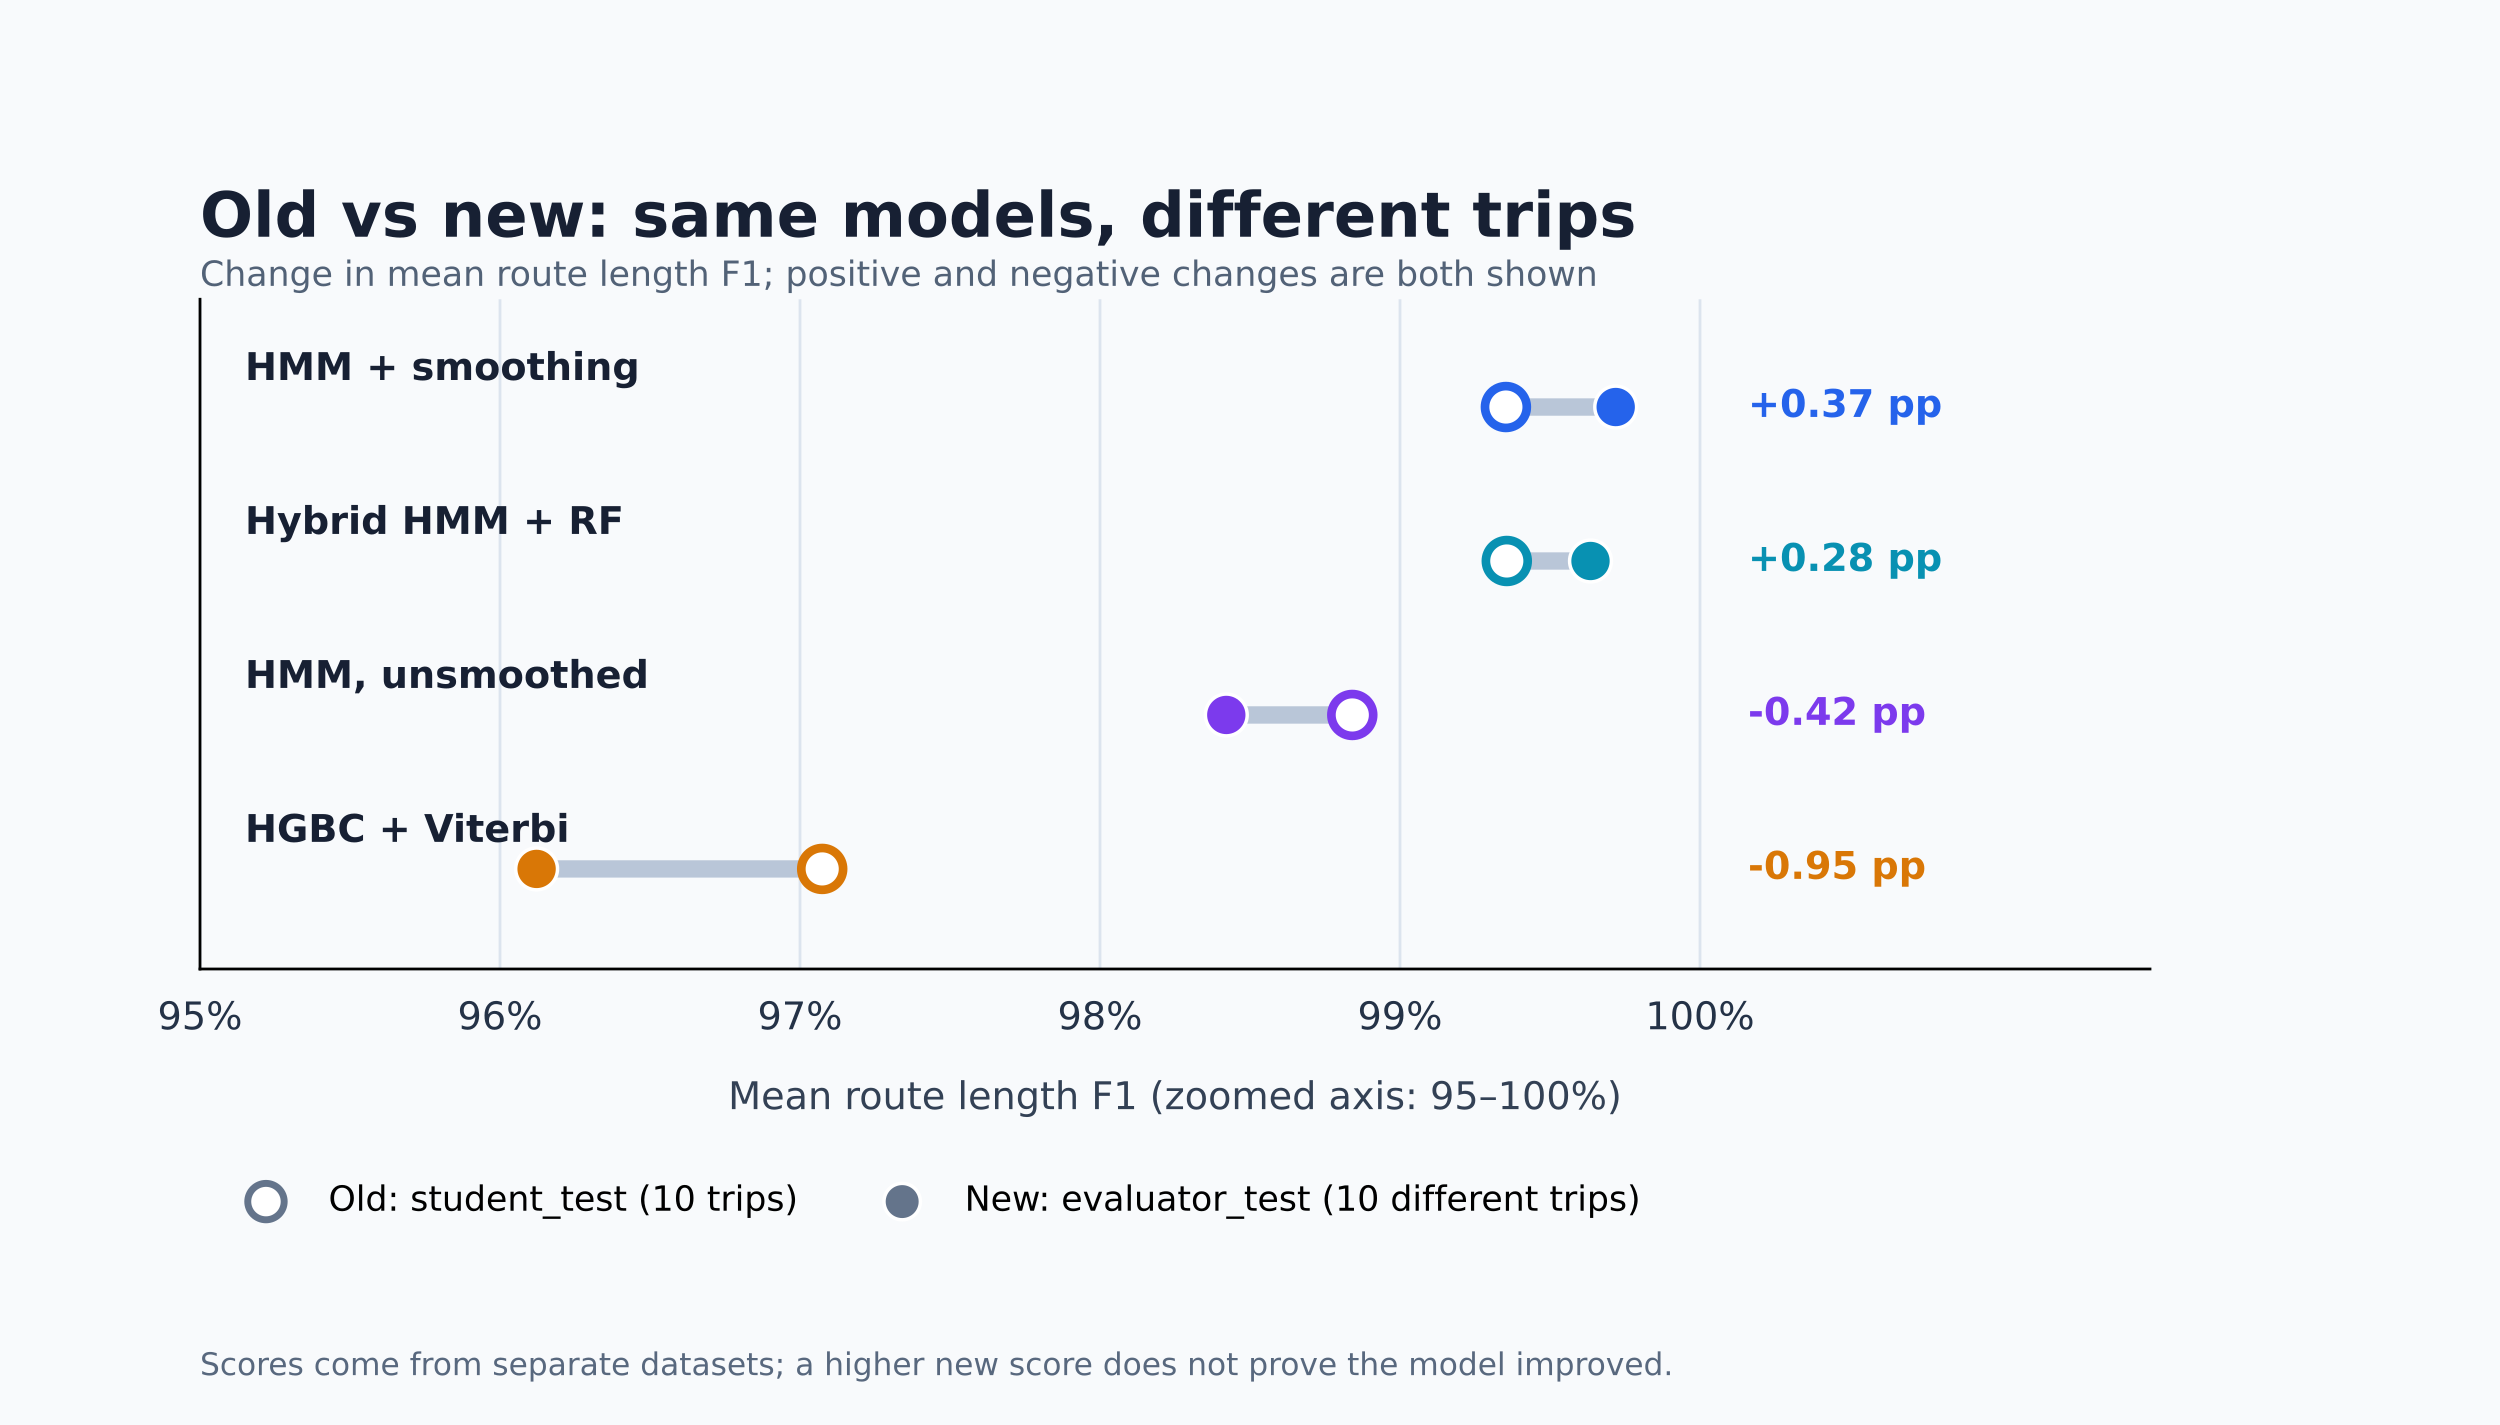
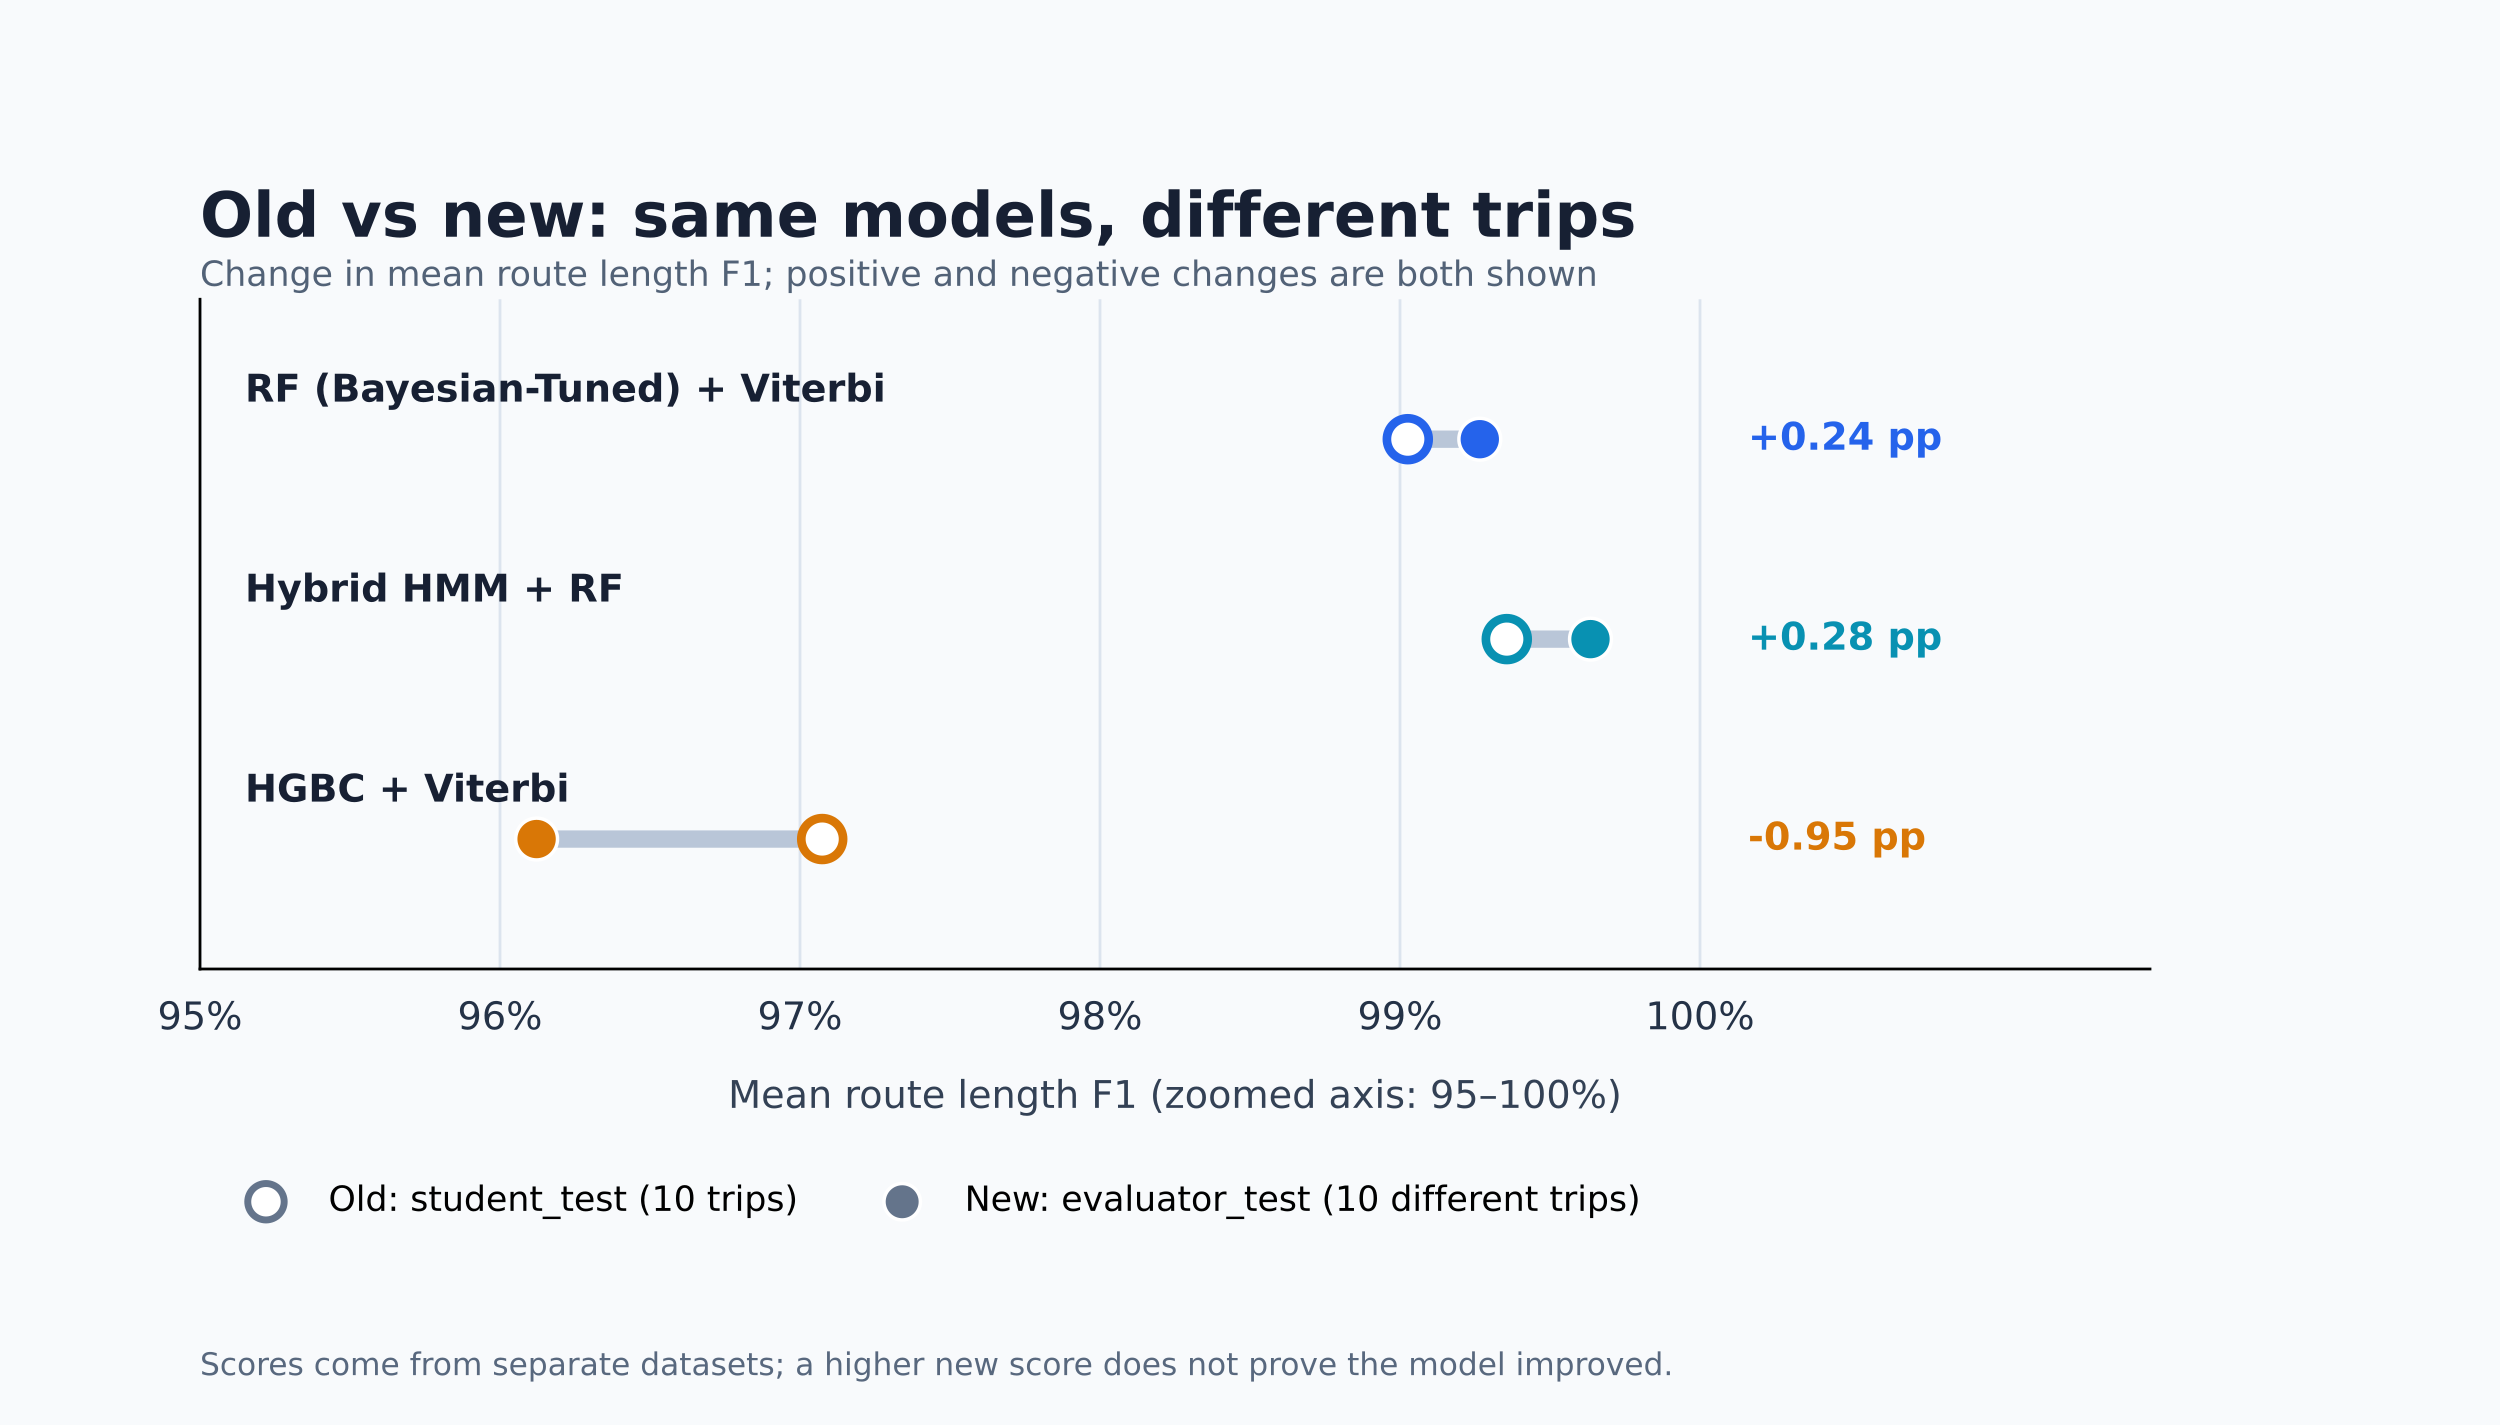
<svg xmlns="http://www.w3.org/2000/svg" xmlns:xlink="http://www.w3.org/1999/xlink" width="720pt" height="410.4pt" viewBox="0 0 720 410.4" version="1.1">
  <defs>
    <style type="text/css">*{stroke-linejoin: round; stroke-linecap: butt}</style>
  </defs>
  <g id="figure_1">
    <g id="patch_1">
      <path d="M 0 410.4 L 720 410.4 L 720 0 L 0 0 z " style="fill: #f8fafc" />
    </g>
    <g id="axes_1">
      <g id="patch_2">
        <path d="M 57.6 279.072 L 619.2 279.072 L 619.2 86.184 L 57.6 86.184 z " style="fill: #f8fafc" />
      </g>
      <g id="matplotlib.axis_1">
        <g id="xtick_1">
          <g id="line2d_1">
-             <path d="M 57.6 279.072 L 57.6 86.184 " clip-path="url(#peceea71975)" style="fill: none; stroke: #dce4ee; stroke-width: 0.8; stroke-linecap: square" />
+             <path d="M 57.6 279.072 L 57.6 86.184 " clip-path="url(#p3e2ed51295)" style="fill: none; stroke: #dce4ee; stroke-width: 0.8; stroke-linecap: square" />
          </g>
          <g id="line2d_2" />
          <g id="text_1">
-             <text style="font-size: 11px; font-family: 'DejaVu Sans'; text-anchor: middle; fill: #243247" x="57.6" y="296.429" transform="rotate(-0 57.6 296.4294)">95%</text>
+             <text style="font-size: 11px; font-family: 'DejaVu Sans'; text-anchor: middle; fill: #243247" x="57.6" y="296.43" transform="rotate(-0 57.6 296.4303)">95%</text>
          </g>
        </g>
        <g id="xtick_2">
          <g id="line2d_3">
-             <path d="M 144 279.072 L 144 86.184 " clip-path="url(#peceea71975)" style="fill: none; stroke: #dce4ee; stroke-width: 0.8; stroke-linecap: square" />
+             <path d="M 144 279.072 L 144 86.184 " clip-path="url(#p3e2ed51295)" style="fill: none; stroke: #dce4ee; stroke-width: 0.8; stroke-linecap: square" />
          </g>
          <g id="line2d_4" />
          <g id="text_2">
-             <text style="font-size: 11px; font-family: 'DejaVu Sans'; text-anchor: middle; fill: #243247" x="144" y="296.429" transform="rotate(-0 144 296.4294)">96%</text>
+             <text style="font-size: 11px; font-family: 'DejaVu Sans'; text-anchor: middle; fill: #243247" x="144" y="296.43" transform="rotate(-0 144 296.4303)">96%</text>
          </g>
        </g>
        <g id="xtick_3">
          <g id="line2d_5">
-             <path d="M 230.4 279.072 L 230.4 86.184 " clip-path="url(#peceea71975)" style="fill: none; stroke: #dce4ee; stroke-width: 0.8; stroke-linecap: square" />
+             <path d="M 230.4 279.072 L 230.4 86.184 " clip-path="url(#p3e2ed51295)" style="fill: none; stroke: #dce4ee; stroke-width: 0.8; stroke-linecap: square" />
          </g>
          <g id="line2d_6" />
          <g id="text_3">
-             <text style="font-size: 11px; font-family: 'DejaVu Sans'; text-anchor: middle; fill: #243247" x="230.4" y="296.429" transform="rotate(-0 230.4 296.4294)">97%</text>
+             <text style="font-size: 11px; font-family: 'DejaVu Sans'; text-anchor: middle; fill: #243247" x="230.4" y="296.43" transform="rotate(-0 230.4 296.4303)">97%</text>
          </g>
        </g>
        <g id="xtick_4">
          <g id="line2d_7">
-             <path d="M 316.8 279.072 L 316.8 86.184 " clip-path="url(#peceea71975)" style="fill: none; stroke: #dce4ee; stroke-width: 0.8; stroke-linecap: square" />
+             <path d="M 316.8 279.072 L 316.8 86.184 " clip-path="url(#p3e2ed51295)" style="fill: none; stroke: #dce4ee; stroke-width: 0.8; stroke-linecap: square" />
          </g>
          <g id="line2d_8" />
          <g id="text_4">
-             <text style="font-size: 11px; font-family: 'DejaVu Sans'; text-anchor: middle; fill: #243247" x="316.8" y="296.429" transform="rotate(-0 316.8 296.4294)">98%</text>
+             <text style="font-size: 11px; font-family: 'DejaVu Sans'; text-anchor: middle; fill: #243247" x="316.8" y="296.43" transform="rotate(-0 316.8 296.4303)">98%</text>
          </g>
        </g>
        <g id="xtick_5">
          <g id="line2d_9">
-             <path d="M 403.2 279.072 L 403.2 86.184 " clip-path="url(#peceea71975)" style="fill: none; stroke: #dce4ee; stroke-width: 0.8; stroke-linecap: square" />
+             <path d="M 403.2 279.072 L 403.2 86.184 " clip-path="url(#p3e2ed51295)" style="fill: none; stroke: #dce4ee; stroke-width: 0.8; stroke-linecap: square" />
          </g>
          <g id="line2d_10" />
          <g id="text_5">
-             <text style="font-size: 11px; font-family: 'DejaVu Sans'; text-anchor: middle; fill: #243247" x="403.2" y="296.429" transform="rotate(-0 403.2 296.4294)">99%</text>
+             <text style="font-size: 11px; font-family: 'DejaVu Sans'; text-anchor: middle; fill: #243247" x="403.2" y="296.43" transform="rotate(-0 403.2 296.4303)">99%</text>
          </g>
        </g>
        <g id="xtick_6">
          <g id="line2d_11">
-             <path d="M 489.6 279.072 L 489.6 86.184 " clip-path="url(#peceea71975)" style="fill: none; stroke: #dce4ee; stroke-width: 0.8; stroke-linecap: square" />
+             <path d="M 489.6 279.072 L 489.6 86.184 " clip-path="url(#p3e2ed51295)" style="fill: none; stroke: #dce4ee; stroke-width: 0.8; stroke-linecap: square" />
          </g>
          <g id="line2d_12" />
          <g id="text_6">
-             <text style="font-size: 11px; font-family: 'DejaVu Sans'; text-anchor: middle; fill: #243247" x="489.6" y="296.429" transform="rotate(-0 489.6 296.4294)">100%</text>
+             <text style="font-size: 11px; font-family: 'DejaVu Sans'; text-anchor: middle; fill: #243247" x="489.6" y="296.43" transform="rotate(-0 489.6 296.4303)">100%</text>
          </g>
        </g>
        <g id="text_7">
-           <text style="font-size: 11px; font-family: 'DejaVu Sans'; text-anchor: middle; fill: #334155" x="338.4" y="319.43" transform="rotate(-0 338.4 319.4303)">Mean route length F1 (zoomed axis: 95–100%)</text>
+           <text style="font-size: 11px; font-family: 'DejaVu Sans'; text-anchor: middle; fill: #334155" x="338.4" y="319.076" transform="rotate(-0 338.4 319.0762)">Mean route length F1 (zoomed axis: 95–100%)</text>
        </g>
      </g>
      <g id="matplotlib.axis_2" />
      <g id="line2d_13">
-         <path d="M 433.699 117.223 L 465.322 117.223 " clip-path="url(#peceea71975)" style="fill: none; stroke: #b9c6d8; stroke-width: 5; stroke-linecap: square" />
+         <path d="M 405.446 126.489 L 426.182 126.489 " clip-path="url(#p3e2ed51295)" style="fill: none; stroke: #b9c6d8; stroke-width: 5; stroke-linecap: square" />
      </g>
      <g id="line2d_14">
-         <path d="M 433.958 161.566 L 458.064 161.566 " clip-path="url(#peceea71975)" style="fill: none; stroke: #b9c6d8; stroke-width: 5; stroke-linecap: square" />
+         <path d="M 433.958 184.067 L 458.064 184.067 " clip-path="url(#p3e2ed51295)" style="fill: none; stroke: #b9c6d8; stroke-width: 5; stroke-linecap: square" />
      </g>
      <g id="line2d_15">
-         <path d="M 389.462 205.908 L 353.174 205.908 " clip-path="url(#peceea71975)" style="fill: none; stroke: #b9c6d8; stroke-width: 5; stroke-linecap: square" />
-       </g>
-       <g id="line2d_16">
-         <path d="M 236.794 250.25 L 154.541 250.25 " clip-path="url(#peceea71975)" style="fill: none; stroke: #b9c6d8; stroke-width: 5; stroke-linecap: square" />
+         <path d="M 236.794 241.646 L 154.541 241.646 " clip-path="url(#p3e2ed51295)" style="fill: none; stroke: #b9c6d8; stroke-width: 5; stroke-linecap: square" />
      </g>
      <g id="PathCollection_1" />
      <g id="PathCollection_2" />
      <g id="patch_3">
        <path d="M 57.6 279.072 L 57.6 86.184 " style="fill: none; stroke: #000000; stroke-width: 0.8; stroke-linejoin: miter; stroke-linecap: square" />
      </g>
      <g id="patch_4">
        <path d="M 57.6 279.072 L 619.2 279.072 " style="fill: none; stroke: #000000; stroke-width: 0.8; stroke-linejoin: miter; stroke-linecap: square" />
      </g>
      <g id="PathCollection_3">
        <defs>
-           <path id="m736268eb77" d="M 0 6.021 C 1.597 6.021 3.128 5.386 4.257 4.257 C 5.386 3.128 6.021 1.597 6.021 0 C 6.021 -1.597 5.386 -3.128 4.257 -4.257 C 3.128 -5.386 1.597 -6.021 0 -6.021 C -1.597 -6.021 -3.128 -5.386 -4.257 -4.257 C -5.386 -3.128 -6.021 -1.597 -6.021 0 C -6.021 1.597 -5.386 3.128 -4.257 4.257 C -3.128 5.386 -1.597 6.021 0 6.021 z " style="stroke: #2563eb; stroke-width: 2.5" />
+           <path id="mdf3752cf05" d="M 0 6.021 C 1.597 6.021 3.128 5.386 4.257 4.257 C 5.386 3.128 6.021 1.597 6.021 0 C 6.021 -1.597 5.386 -3.128 4.257 -4.257 C 3.128 -5.386 1.597 -6.021 0 -6.021 C -1.597 -6.021 -3.128 -5.386 -4.257 -4.257 C -5.386 -3.128 -6.021 -1.597 -6.021 0 C -6.021 1.597 -5.386 3.128 -4.257 4.257 C -3.128 5.386 -1.597 6.021 0 6.021 z " style="stroke: #2563eb; stroke-width: 2.5" />
        </defs>
-         <g clip-path="url(#peceea71975)">
-           <use xlink:href="#m736268eb77" x="433.699" y="117.223" style="fill: #ffffff; stroke: #2563eb; stroke-width: 2.5" />
+         <g clip-path="url(#p3e2ed51295)">
+           <use xlink:href="#mdf3752cf05" x="405.446" y="126.489" style="fill: #ffffff; stroke: #2563eb; stroke-width: 2.5" />
        </g>
      </g>
      <g id="text_8">
-         <text style="font-weight: 700; font-size: 11px; font-family: 'DejaVu Sans'; text-anchor: start; fill: #172033" x="70.56" y="109.439" transform="rotate(-0 70.56 109.4392)">HMM + smoothing</text>
+         <text style="font-weight: 700; font-size: 11px; font-family: 'DejaVu Sans'; text-anchor: start; fill: #172033" x="70.56" y="115.662" transform="rotate(-0 70.56 115.6625)">RF (Bayesian-Tuned) + Viterbi</text>
      </g>
      <g id="text_9">
-         <text style="font-weight: 700; font-size: 11px; font-family: 'DejaVu Sans'; text-anchor: start; fill: #2563eb" x="503.424" y="120.081" transform="rotate(-0 503.424 120.0809)">+0.37 pp</text>
+         <text style="font-weight: 700; font-size: 11px; font-family: 'DejaVu Sans'; text-anchor: start; fill: #2563eb" x="503.424" y="129.524" transform="rotate(-0 503.424 129.5243)">+0.24 pp</text>
      </g>
      <g id="PathCollection_4">
        <defs>
-           <path id="m20905f192a" d="M 0 6.021 C 1.597 6.021 3.128 5.386 4.257 4.257 C 5.386 3.128 6.021 1.597 6.021 0 C 6.021 -1.597 5.386 -3.128 4.257 -4.257 C 3.128 -5.386 1.597 -6.021 0 -6.021 C -1.597 -6.021 -3.128 -5.386 -4.257 -4.257 C -5.386 -3.128 -6.021 -1.597 -6.021 0 C -6.021 1.597 -5.386 3.128 -4.257 4.257 C -3.128 5.386 -1.597 6.021 0 6.021 z " style="stroke: #0891b2; stroke-width: 2.5" />
+           <path id="m62a4be818a" d="M 0 6.021 C 1.597 6.021 3.128 5.386 4.257 4.257 C 5.386 3.128 6.021 1.597 6.021 0 C 6.021 -1.597 5.386 -3.128 4.257 -4.257 C 3.128 -5.386 1.597 -6.021 0 -6.021 C -1.597 -6.021 -3.128 -5.386 -4.257 -4.257 C -5.386 -3.128 -6.021 -1.597 -6.021 0 C -6.021 1.597 -5.386 3.128 -4.257 4.257 C -3.128 5.386 -1.597 6.021 0 6.021 z " style="stroke: #0891b2; stroke-width: 2.5" />
        </defs>
-         <g clip-path="url(#peceea71975)">
-           <use xlink:href="#m20905f192a" x="433.958" y="161.566" style="fill: #ffffff; stroke: #0891b2; stroke-width: 2.5" />
+         <g clip-path="url(#p3e2ed51295)">
+           <use xlink:href="#m62a4be818a" x="433.958" y="184.067" style="fill: #ffffff; stroke: #0891b2; stroke-width: 2.5" />
        </g>
      </g>
      <g id="text_10">
-         <text style="font-weight: 700; font-size: 11px; font-family: 'DejaVu Sans'; text-anchor: start; fill: #172033" x="70.56" y="153.781" transform="rotate(-0 70.56 153.7813)">Hybrid HMM + RF</text>
+         <text style="font-weight: 700; font-size: 11px; font-family: 'DejaVu Sans'; text-anchor: start; fill: #172033" x="70.56" y="173.241" transform="rotate(-0 70.56 173.241)">Hybrid HMM + RF</text>
      </g>
      <g id="text_11">
-         <text style="font-weight: 700; font-size: 11px; font-family: 'DejaVu Sans'; text-anchor: start; fill: #0891b2" x="503.424" y="164.423" transform="rotate(-0 503.424 164.4229)">+0.28 pp</text>
+         <text style="font-weight: 700; font-size: 11px; font-family: 'DejaVu Sans'; text-anchor: start; fill: #0891b2" x="503.424" y="187.103" transform="rotate(-0 503.424 187.1028)">+0.28 pp</text>
      </g>
      <g id="PathCollection_5">
        <defs>
-           <path id="mde1b0a456f" d="M 0 6.021 C 1.597 6.021 3.128 5.386 4.257 4.257 C 5.386 3.128 6.021 1.597 6.021 0 C 6.021 -1.597 5.386 -3.128 4.257 -4.257 C 3.128 -5.386 1.597 -6.021 0 -6.021 C -1.597 -6.021 -3.128 -5.386 -4.257 -4.257 C -5.386 -3.128 -6.021 -1.597 -6.021 0 C -6.021 1.597 -5.386 3.128 -4.257 4.257 C -3.128 5.386 -1.597 6.021 0 6.021 z " style="stroke: #7c3aed; stroke-width: 2.5" />
+           <path id="m005cf10774" d="M 0 6.021 C 1.597 6.021 3.128 5.386 4.257 4.257 C 5.386 3.128 6.021 1.597 6.021 0 C 6.021 -1.597 5.386 -3.128 4.257 -4.257 C 3.128 -5.386 1.597 -6.021 0 -6.021 C -1.597 -6.021 -3.128 -5.386 -4.257 -4.257 C -5.386 -3.128 -6.021 -1.597 -6.021 0 C -6.021 1.597 -5.386 3.128 -4.257 4.257 C -3.128 5.386 -1.597 6.021 0 6.021 z " style="stroke: #d97706; stroke-width: 2.5" />
        </defs>
-         <g clip-path="url(#peceea71975)">
-           <use xlink:href="#mde1b0a456f" x="389.462" y="205.908" style="fill: #ffffff; stroke: #7c3aed; stroke-width: 2.5" />
+         <g clip-path="url(#p3e2ed51295)">
+           <use xlink:href="#m005cf10774" x="236.794" y="241.646" style="fill: #ffffff; stroke: #d97706; stroke-width: 2.5" />
        </g>
      </g>
      <g id="text_12">
-         <text style="font-weight: 700; font-size: 11px; font-family: 'DejaVu Sans'; text-anchor: start; fill: #172033" x="70.56" y="198.123" transform="rotate(-0 70.56 198.1233)">HMM, unsmoothed</text>
+         <text style="font-weight: 700; font-size: 11px; font-family: 'DejaVu Sans'; text-anchor: start; fill: #172033" x="70.56" y="230.862" transform="rotate(-0 70.56 230.8624)">HGBC + Viterbi</text>
      </g>
      <g id="text_13">
-         <text style="font-weight: 700; font-size: 11px; font-family: 'DejaVu Sans'; text-anchor: start; fill: #7c3aed" x="503.424" y="208.765" transform="rotate(-0 503.424 208.765)">-0.42 pp</text>
+         <text style="font-weight: 700; font-size: 11px; font-family: 'DejaVu Sans'; text-anchor: start; fill: #d97706" x="503.424" y="244.681" transform="rotate(-0 503.424 244.6813)">-0.95 pp</text>
+       </g>
+       <g id="text_14">
+         <text style="font-size: 10px; font-family: 'DejaVu Sans'; text-anchor: start; fill: #526277" x="57.6" y="82.326" transform="rotate(-0 57.6 82.32624)">Change in mean route length F1; positive and negative changes are both shown</text>
+       </g>
+       <g id="text_15">
+         <text style="font-weight: 700; font-size: 18px; font-family: 'DejaVu Sans'; text-anchor: start; fill: #172033" x="57.6" y="68.184" transform="rotate(-0 57.6 68.184)">Old vs new: same models, different trips</text>
      </g>
      <g id="PathCollection_6">
        <defs>
-           <path id="m35558ca90e" d="M 0 6.021 C 1.597 6.021 3.128 5.386 4.257 4.257 C 5.386 3.128 6.021 1.597 6.021 0 C 6.021 -1.597 5.386 -3.128 4.257 -4.257 C 3.128 -5.386 1.597 -6.021 0 -6.021 C -1.597 -6.021 -3.128 -5.386 -4.257 -4.257 C -5.386 -3.128 -6.021 -1.597 -6.021 0 C -6.021 1.597 -5.386 3.128 -4.257 4.257 C -3.128 5.386 -1.597 6.021 0 6.021 z " style="stroke: #d97706; stroke-width: 2.5" />
+           <path id="m6ffe173331" d="M 0 6.021 C 1.597 6.021 3.128 5.386 4.257 4.257 C 5.386 3.128 6.021 1.597 6.021 0 C 6.021 -1.597 5.386 -3.128 4.257 -4.257 C 3.128 -5.386 1.597 -6.021 0 -6.021 C -1.597 -6.021 -3.128 -5.386 -4.257 -4.257 C -5.386 -3.128 -6.021 -1.597 -6.021 0 C -6.021 1.597 -5.386 3.128 -4.257 4.257 C -3.128 5.386 -1.597 6.021 0 6.021 z " style="stroke: #ffffff" />
        </defs>
-         <g clip-path="url(#peceea71975)">
-           <use xlink:href="#m35558ca90e" x="236.794" y="250.25" style="fill: #ffffff; stroke: #d97706; stroke-width: 2.5" />
+         <g clip-path="url(#p3e2ed51295)">
+           <use xlink:href="#m6ffe173331" x="426.182" y="126.489" style="fill: #2563eb; stroke: #ffffff" />
        </g>
-       </g>
-       <g id="text_14">
-         <text style="font-weight: 700; font-size: 11px; font-family: 'DejaVu Sans'; text-anchor: start; fill: #172033" x="70.56" y="242.465" transform="rotate(-0 70.56 242.4654)">HGBC + Viterbi</text>
-       </g>
-       <g id="text_15">
-         <text style="font-weight: 700; font-size: 11px; font-family: 'DejaVu Sans'; text-anchor: start; fill: #d97706" x="503.424" y="253.107" transform="rotate(-0 503.424 253.1071)">-0.95 pp</text>
-       </g>
-       <g id="text_16">
-         <text style="font-size: 10px; font-family: 'DejaVu Sans'; text-anchor: start; fill: #526277" x="57.6" y="82.326" transform="rotate(-0 57.6 82.32624)">Change in mean route length F1; positive and negative changes are both shown</text>
-       </g>
-       <g id="text_17">
-         <text style="font-weight: 700; font-size: 18px; font-family: 'DejaVu Sans'; text-anchor: start; fill: #172033" x="57.6" y="68.184" transform="rotate(-0 57.6 68.184)">Old vs new: same models, different trips</text>
      </g>
      <g id="PathCollection_7">
        <defs>
-           <path id="m57f6e5a6a4" d="M 0 6.021 C 1.597 6.021 3.128 5.386 4.257 4.257 C 5.386 3.128 6.021 1.597 6.021 0 C 6.021 -1.597 5.386 -3.128 4.257 -4.257 C 3.128 -5.386 1.597 -6.021 0 -6.021 C -1.597 -6.021 -3.128 -5.386 -4.257 -4.257 C -5.386 -3.128 -6.021 -1.597 -6.021 0 C -6.021 1.597 -5.386 3.128 -4.257 4.257 C -3.128 5.386 -1.597 6.021 0 6.021 z " style="stroke: #ffffff" />
+           <path id="me5e9738be6" d="M 0 6.021 C 1.597 6.021 3.128 5.386 4.257 4.257 C 5.386 3.128 6.021 1.597 6.021 0 C 6.021 -1.597 5.386 -3.128 4.257 -4.257 C 3.128 -5.386 1.597 -6.021 0 -6.021 C -1.597 -6.021 -3.128 -5.386 -4.257 -4.257 C -5.386 -3.128 -6.021 -1.597 -6.021 0 C -6.021 1.597 -5.386 3.128 -4.257 4.257 C -3.128 5.386 -1.597 6.021 0 6.021 z " style="stroke: #ffffff" />
        </defs>
-         <g clip-path="url(#peceea71975)">
-           <use xlink:href="#m57f6e5a6a4" x="465.322" y="117.223" style="fill: #2563eb; stroke: #ffffff" />
+         <g clip-path="url(#p3e2ed51295)">
+           <use xlink:href="#me5e9738be6" x="458.064" y="184.067" style="fill: #0891b2; stroke: #ffffff" />
        </g>
      </g>
      <g id="PathCollection_8">
        <defs>
-           <path id="mf50119be09" d="M 0 6.021 C 1.597 6.021 3.128 5.386 4.257 4.257 C 5.386 3.128 6.021 1.597 6.021 0 C 6.021 -1.597 5.386 -3.128 4.257 -4.257 C 3.128 -5.386 1.597 -6.021 0 -6.021 C -1.597 -6.021 -3.128 -5.386 -4.257 -4.257 C -5.386 -3.128 -6.021 -1.597 -6.021 0 C -6.021 1.597 -5.386 3.128 -4.257 4.257 C -3.128 5.386 -1.597 6.021 0 6.021 z " style="stroke: #ffffff" />
+           <path id="m396d95eb57" d="M 0 6.021 C 1.597 6.021 3.128 5.386 4.257 4.257 C 5.386 3.128 6.021 1.597 6.021 0 C 6.021 -1.597 5.386 -3.128 4.257 -4.257 C 3.128 -5.386 1.597 -6.021 0 -6.021 C -1.597 -6.021 -3.128 -5.386 -4.257 -4.257 C -5.386 -3.128 -6.021 -1.597 -6.021 0 C -6.021 1.597 -5.386 3.128 -4.257 4.257 C -3.128 5.386 -1.597 6.021 0 6.021 z " style="stroke: #ffffff" />
        </defs>
-         <g clip-path="url(#peceea71975)">
-           <use xlink:href="#mf50119be09" x="458.064" y="161.566" style="fill: #0891b2; stroke: #ffffff" />
-         </g>
-       </g>
-       <g id="PathCollection_9">
-         <defs>
-           <path id="mb3b74a2ca6" d="M 0 6.021 C 1.597 6.021 3.128 5.386 4.257 4.257 C 5.386 3.128 6.021 1.597 6.021 0 C 6.021 -1.597 5.386 -3.128 4.257 -4.257 C 3.128 -5.386 1.597 -6.021 0 -6.021 C -1.597 -6.021 -3.128 -5.386 -4.257 -4.257 C -5.386 -3.128 -6.021 -1.597 -6.021 0 C -6.021 1.597 -5.386 3.128 -4.257 4.257 C -3.128 5.386 -1.597 6.021 0 6.021 z " style="stroke: #ffffff" />
-         </defs>
-         <g clip-path="url(#peceea71975)">
-           <use xlink:href="#mb3b74a2ca6" x="353.174" y="205.908" style="fill: #7c3aed; stroke: #ffffff" />
-         </g>
-       </g>
-       <g id="PathCollection_10">
-         <defs>
-           <path id="m8637165311" d="M 0 6.021 C 1.597 6.021 3.128 5.386 4.257 4.257 C 5.386 3.128 6.021 1.597 6.021 0 C 6.021 -1.597 5.386 -3.128 4.257 -4.257 C 3.128 -5.386 1.597 -6.021 0 -6.021 C -1.597 -6.021 -3.128 -5.386 -4.257 -4.257 C -5.386 -3.128 -6.021 -1.597 -6.021 0 C -6.021 1.597 -5.386 3.128 -4.257 4.257 C -3.128 5.386 -1.597 6.021 0 6.021 z " style="stroke: #ffffff" />
-         </defs>
-         <g clip-path="url(#peceea71975)">
-           <use xlink:href="#m8637165311" x="154.541" y="250.25" style="fill: #d97706; stroke: #ffffff" />
+         <g clip-path="url(#p3e2ed51295)">
+           <use xlink:href="#m396d95eb57" x="154.541" y="241.646" style="fill: #d97706; stroke: #ffffff" />
        </g>
      </g>
      <g id="legend_1">
-         <g id="PathCollection_11">
+         <g id="PathCollection_9">
          <defs>
-             <path id="m3237e45157" d="M 0 5.244 C 1.391 5.244 2.725 4.691 3.708 3.708 C 4.691 2.725 5.244 1.391 5.244 0 C 5.244 -1.391 4.691 -2.725 3.708 -3.708 C 2.725 -4.691 1.391 -5.244 0 -5.244 C -1.391 -5.244 -2.725 -4.691 -3.708 -3.708 C -4.691 -2.725 -5.244 -1.391 -5.244 0 C -5.244 1.391 -4.691 2.725 -3.708 3.708 C -2.725 4.691 -1.391 5.244 0 5.244 z " style="stroke: #64748b; stroke-width: 2" />
+             <path id="maab6fcef2e" d="M 0 5.244 C 1.391 5.244 2.725 4.691 3.708 3.708 C 4.691 2.725 5.244 1.391 5.244 0 C 5.244 -1.391 4.691 -2.725 3.708 -3.708 C 2.725 -4.691 1.391 -5.244 0 -5.244 C -1.391 -5.244 -2.725 -4.691 -3.708 -3.708 C -4.691 -2.725 -5.244 -1.391 -5.244 0 C -5.244 1.391 -4.691 2.725 -3.708 3.708 C -2.725 4.691 -1.391 5.244 0 5.244 z " style="stroke: #64748b; stroke-width: 2" />
          </defs>
          <g>
-             <use xlink:href="#m3237e45157" x="76.6" y="346.058" style="fill: #ffffff; stroke: #64748b; stroke-width: 2" />
+             <use xlink:href="#maab6fcef2e" x="76.6" y="346.102" style="fill: #ffffff; stroke: #64748b; stroke-width: 2" />
          </g>
        </g>
-         <g id="text_18">
-           <text style="font-size: 10px; font-family: 'DejaVu Sans'; text-anchor: start" x="94.6" y="348.683" transform="rotate(-0 94.6 348.6826)">Old: student_test (10 trips)</text>
+         <g id="text_16">
+           <text style="font-size: 10px; font-family: 'DejaVu Sans'; text-anchor: start" x="94.6" y="348.727" transform="rotate(-0 94.6 348.7271)">Old: student_test (10 trips)</text>
        </g>
-         <g id="PathCollection_12">
+         <g id="PathCollection_10">
          <defs>
-             <path id="m16b231fc5f" d="M 0 5.244 C 1.391 5.244 2.725 4.691 3.708 3.708 C 4.691 2.725 5.244 1.391 5.244 0 C 5.244 -1.391 4.691 -2.725 3.708 -3.708 C 2.725 -4.691 1.391 -5.244 0 -5.244 C -1.391 -5.244 -2.725 -4.691 -3.708 -3.708 C -4.691 -2.725 -5.244 -1.391 -5.244 0 C -5.244 1.391 -4.691 2.725 -3.708 3.708 C -2.725 4.691 -1.391 5.244 0 5.244 z " style="stroke: #ffffff" />
+             <path id="mc99705efc9" d="M 0 5.244 C 1.391 5.244 2.725 4.691 3.708 3.708 C 4.691 2.725 5.244 1.391 5.244 0 C 5.244 -1.391 4.691 -2.725 3.708 -3.708 C 2.725 -4.691 1.391 -5.244 0 -5.244 C -1.391 -5.244 -2.725 -4.691 -3.708 -3.708 C -4.691 -2.725 -5.244 -1.391 -5.244 0 C -5.244 1.391 -4.691 2.725 -3.708 3.708 C -2.725 4.691 -1.391 5.244 0 5.244 z " style="stroke: #ffffff" />
          </defs>
          <g>
-             <use xlink:href="#m16b231fc5f" x="259.827" y="346.058" style="fill: #64748b; stroke: #ffffff" />
+             <use xlink:href="#mc99705efc9" x="259.827" y="346.102" style="fill: #64748b; stroke: #ffffff" />
          </g>
        </g>
-         <g id="text_19">
-           <text style="font-size: 10px; font-family: 'DejaVu Sans'; text-anchor: start" x="277.827" y="348.683" transform="rotate(-0 277.8266 348.6826)">New: evaluator_test (10 different trips)</text>
+         <g id="text_17">
+           <text style="font-size: 10px; font-family: 'DejaVu Sans'; text-anchor: start" x="277.827" y="348.727" transform="rotate(-0 277.8266 348.7271)">New: evaluator_test (10 different trips)</text>
        </g>
      </g>
    </g>
-     <g id="text_20">
+     <g id="text_18">
      <text style="font-size: 9px; font-family: 'DejaVu Sans'; text-anchor: start; fill: #58687e" x="57.6" y="396.036" transform="rotate(-0 57.6 396.036)">Scores come from separate datasets; a higher new score does not prove the model improved.</text>
    </g>
  </g>
  <defs>
-     <clipPath id="peceea71975">
+     <clipPath id="p3e2ed51295">
      <rect x="57.6" y="86.184" width="561.6" height="192.888" />
    </clipPath>
  </defs>
</svg>
